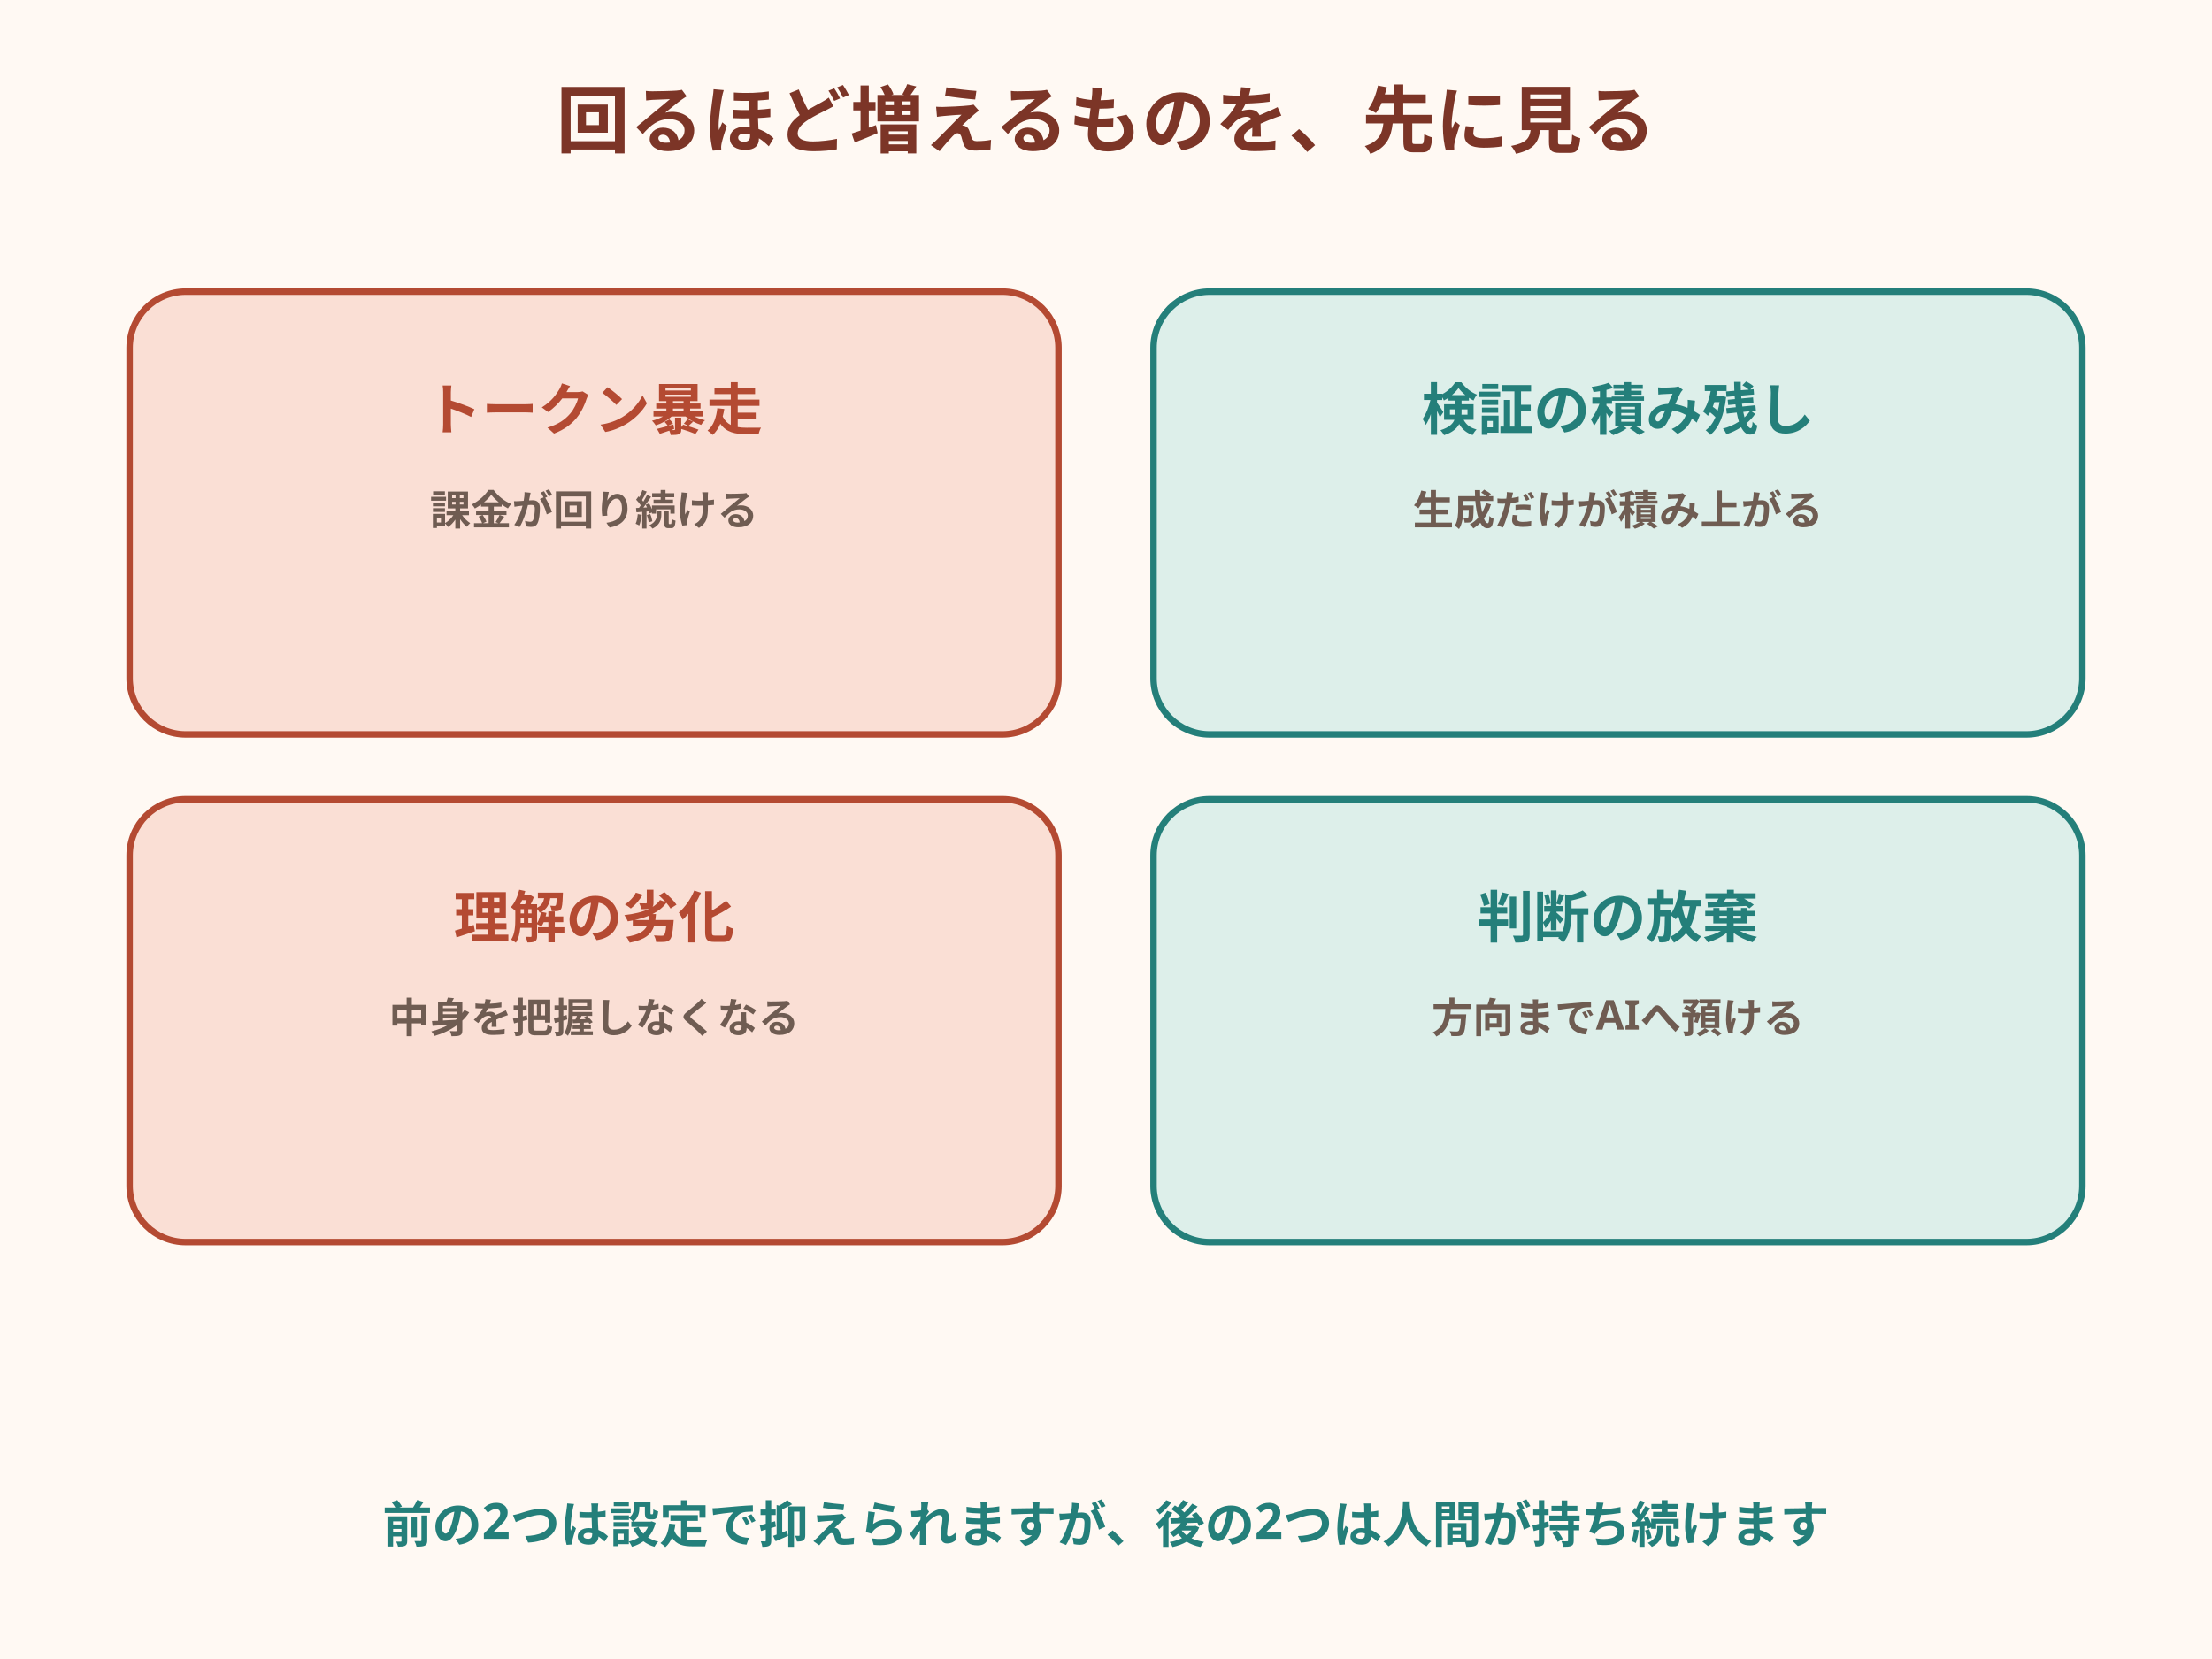
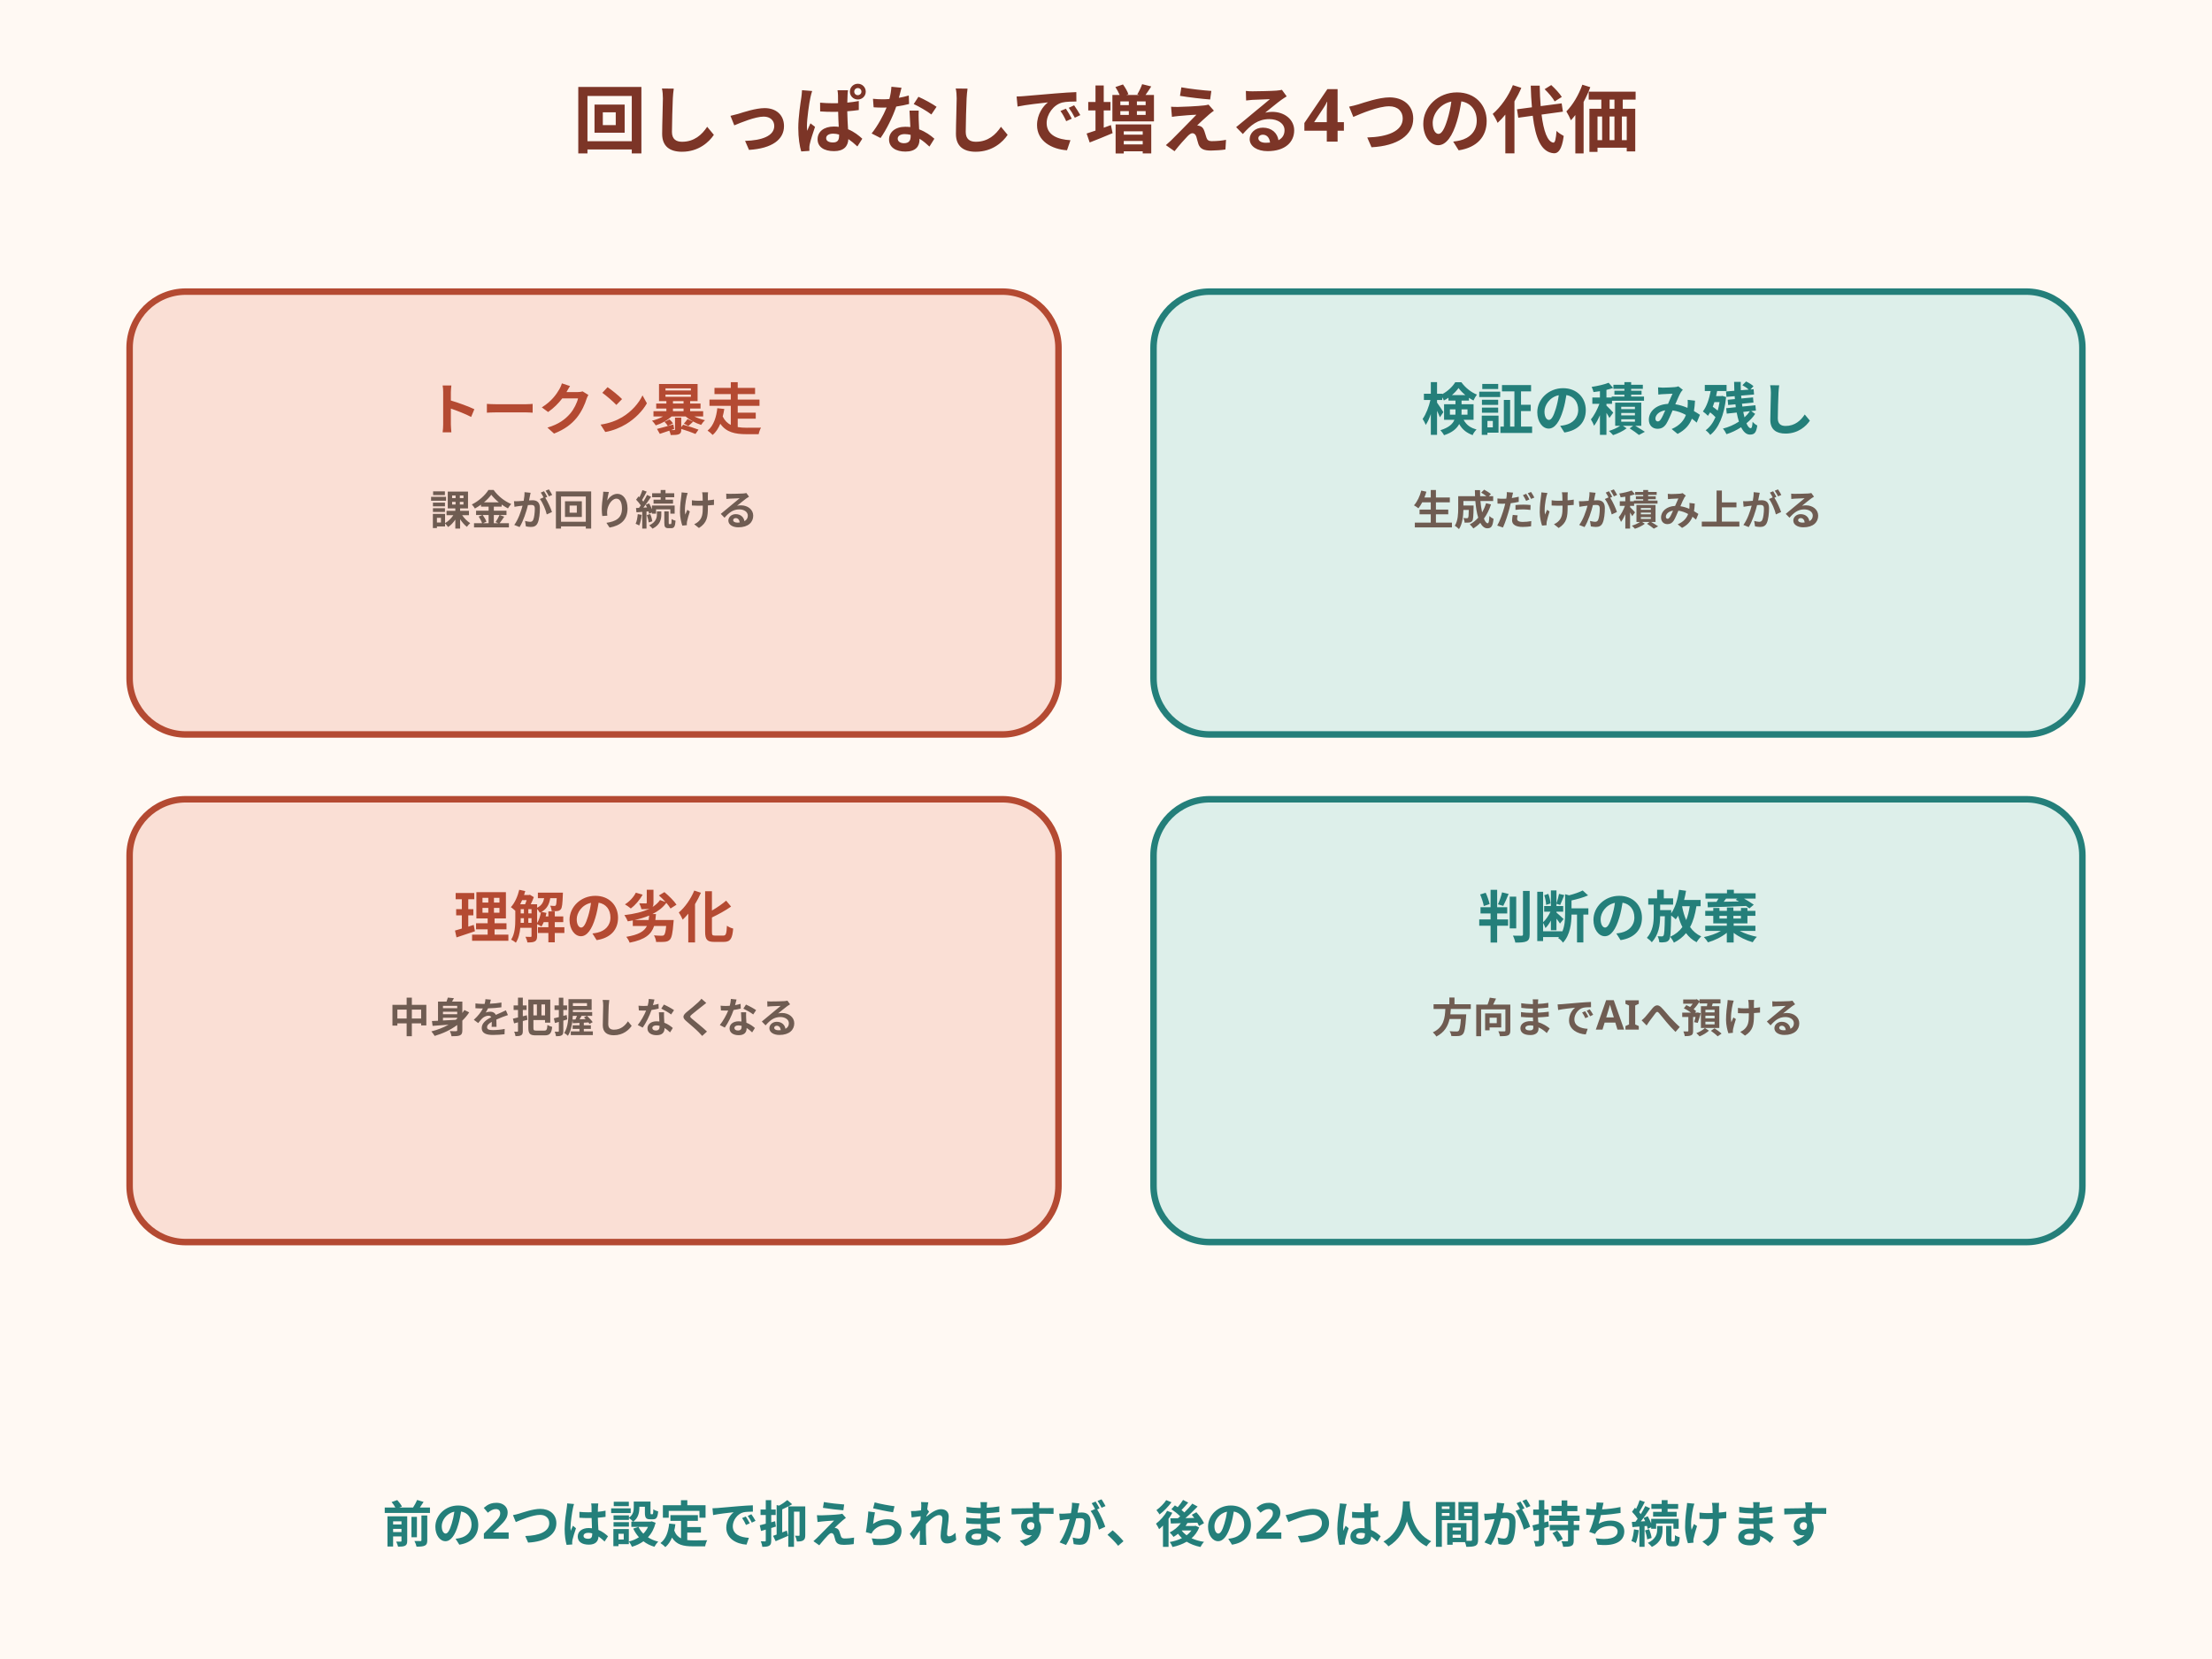
<svg xmlns="http://www.w3.org/2000/svg" width="1024" height="768" viewBox="0 0 1024 768">
  <defs>
    <marker id="arrow" viewBox="0 0 10 10" refX="9" refY="5" markerWidth="9" markerHeight="9" orient="auto-start-reverse">
      <path d="M 0 0 L 10 5 L 0 10 z" fill="context-stroke" />
    </marker>
  </defs>
  <rect width="1024" height="768" fill="#FFF9F3" />
-   <text x="512" y="68" text-anchor="middle" font-family="Hiragino Sans, Yu Gothic, sans-serif" font-size="34" font-weight="800" fill="#7C3527">回るほど増えるものを、先に見る</text>
+   <text x="512" y="68" text-anchor="middle" font-family="Hiragino Sans, Yu Gothic, sans-serif" font-size="34" font-weight="800" fill="#7C3527">回しっぱなしで増える4つの代価</text>
  <rect x="60" y="135" width="430" height="205" rx="26" fill="#FADFD5" stroke="#B44A32" stroke-width="3" />
  <text x="275" y="199" text-anchor="middle" font-family="Hiragino Sans, Yu Gothic, sans-serif" font-size="26" font-weight="800" fill="#B44A32">トークン暴走</text>
  <text x="275" y="243" text-anchor="middle" font-family="Hiragino Sans, Yu Gothic, sans-serif" font-size="19" font-weight="600" fill="#6F5C52">課金が回り続ける</text>
  <rect x="534" y="135" width="430" height="205" rx="26" fill="#DDEFEA" stroke="#247F7A" stroke-width="3" />
  <text x="749" y="199" text-anchor="middle" font-family="Hiragino Sans, Yu Gothic, sans-serif" font-size="26" font-weight="800" fill="#247F7A">検証の積み残し</text>
  <text x="749" y="243" text-anchor="middle" font-family="Hiragino Sans, Yu Gothic, sans-serif" font-size="19" font-weight="600" fill="#6F5C52">生成だけが積み上がる</text>
  <rect x="60" y="370" width="430" height="205" rx="26" fill="#FADFD5" stroke="#B44A32" stroke-width="3" />
  <text x="275" y="434" text-anchor="middle" font-family="Hiragino Sans, Yu Gothic, sans-serif" font-size="26" font-weight="800" fill="#B44A32">理解の劣化</text>
  <text x="275" y="478" text-anchor="middle" font-family="Hiragino Sans, Yu Gothic, sans-serif" font-size="19" font-weight="600" fill="#6F5C52">中身を把握しなくなる</text>
  <rect x="534" y="370" width="430" height="205" rx="26" fill="#DDEFEA" stroke="#247F7A" stroke-width="3" />
  <text x="749" y="434" text-anchor="middle" font-family="Hiragino Sans, Yu Gothic, sans-serif" font-size="26" font-weight="800" fill="#247F7A">判断の放棄</text>
  <text x="749" y="478" text-anchor="middle" font-family="Hiragino Sans, Yu Gothic, sans-serif" font-size="19" font-weight="600" fill="#6F5C52">方向までAIへ預ける</text>
  <text x="512" y="714" text-anchor="middle" font-family="Hiragino Sans, Yu Gothic, sans-serif" font-size="23" font-weight="800" fill="#247F7A">前の2つは設定で抑えられますが、後の2つは人間が持ち続けます</text>
</svg>
